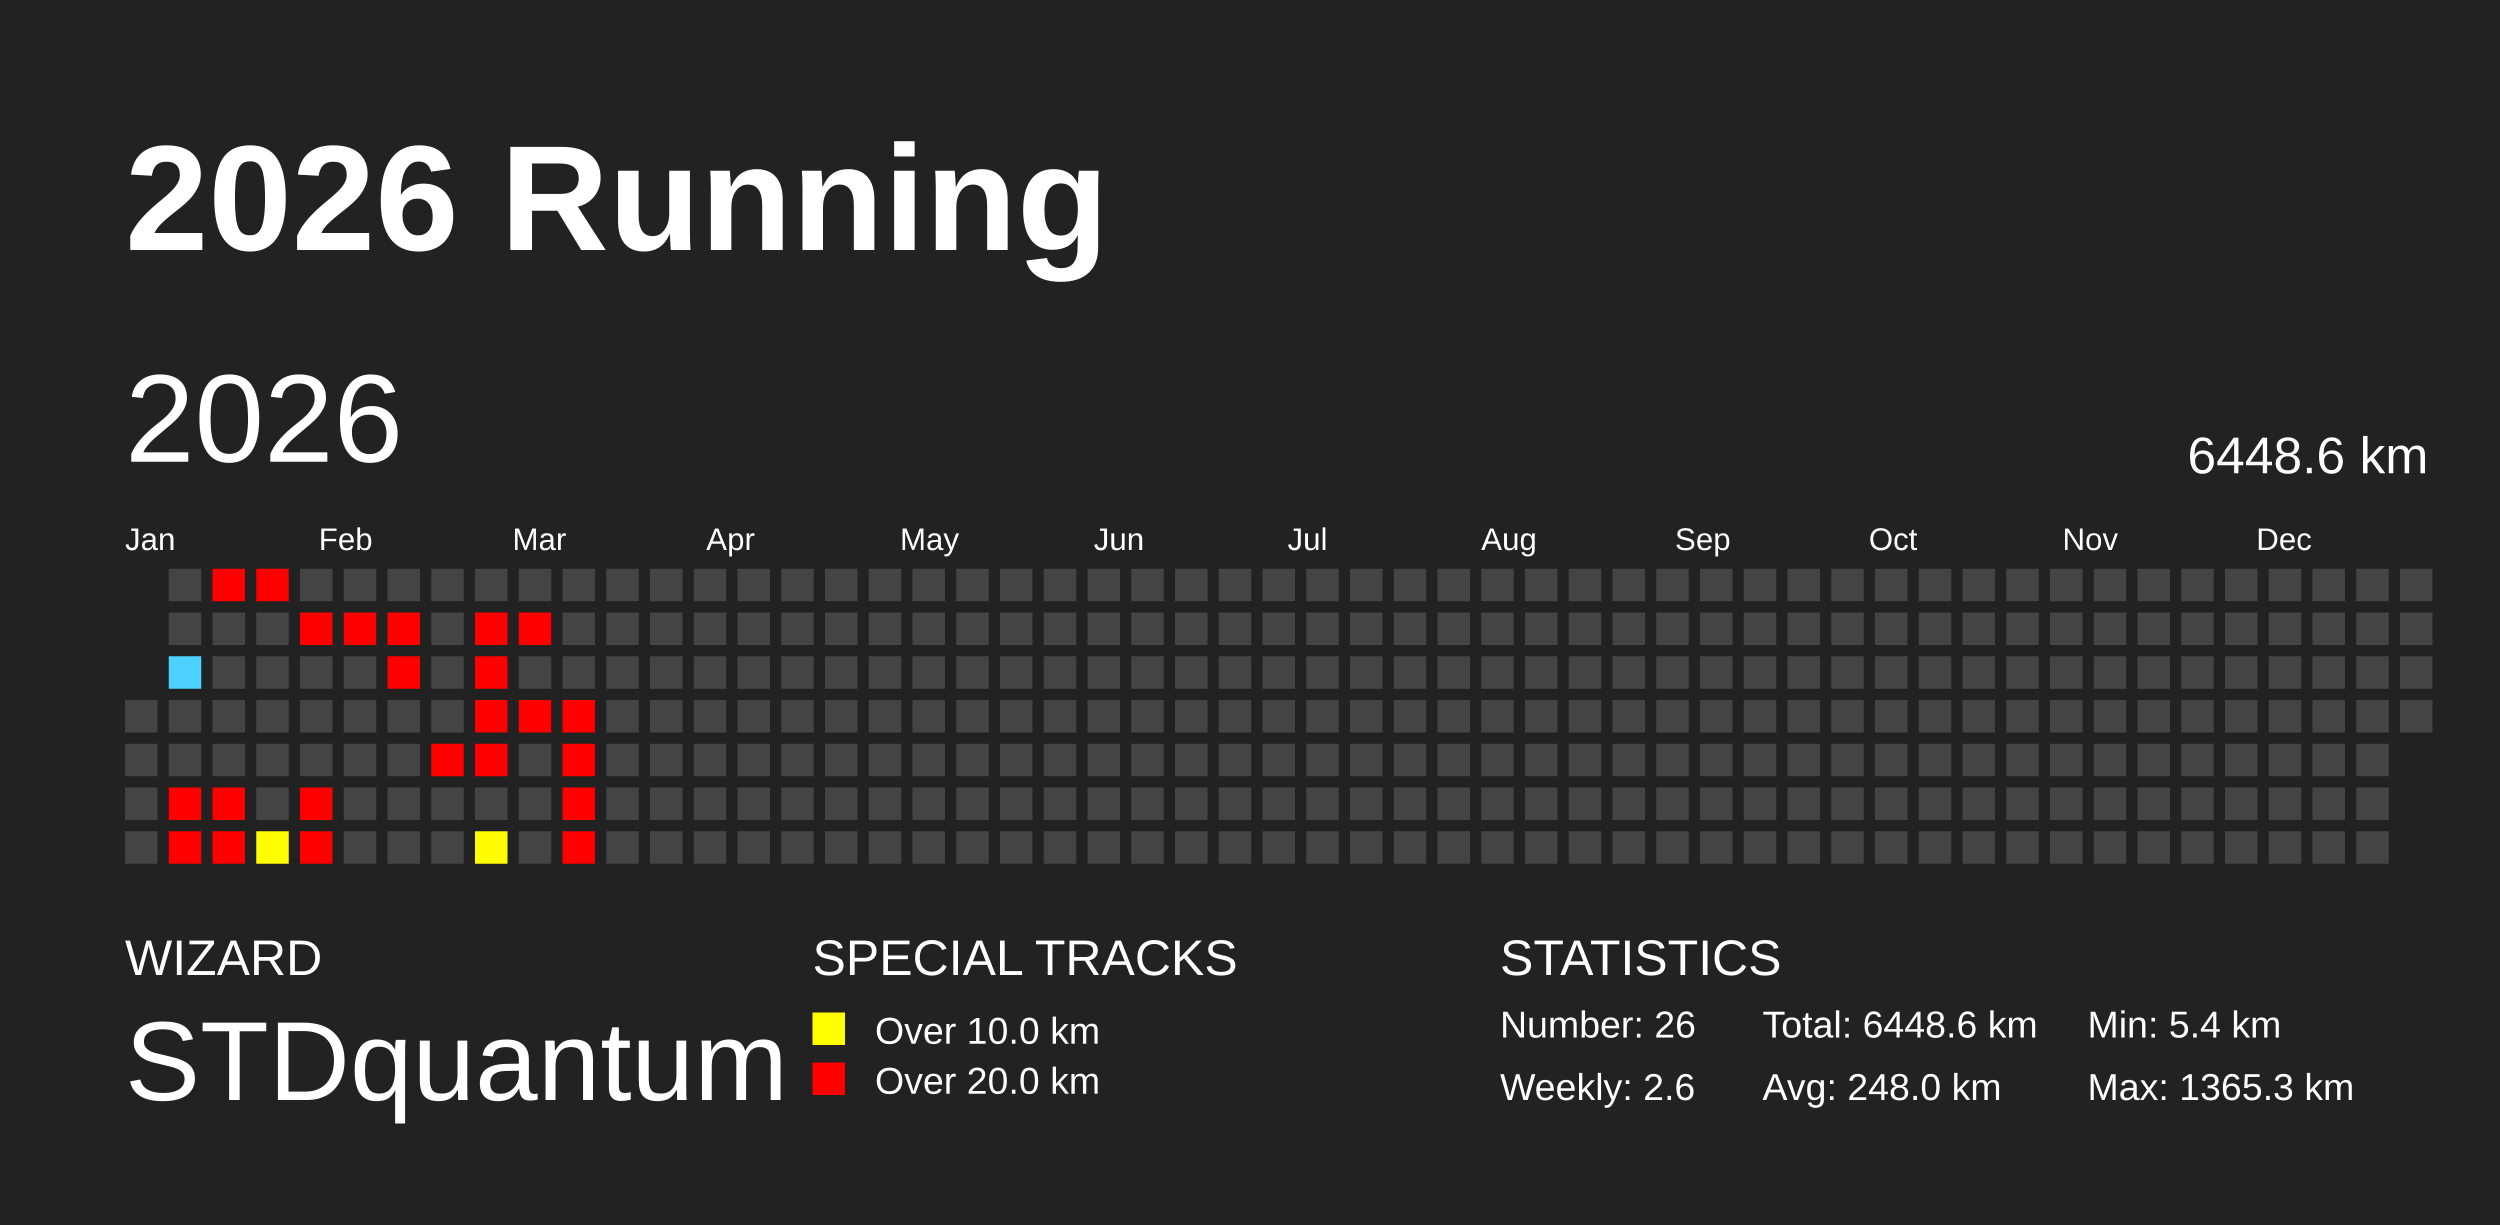
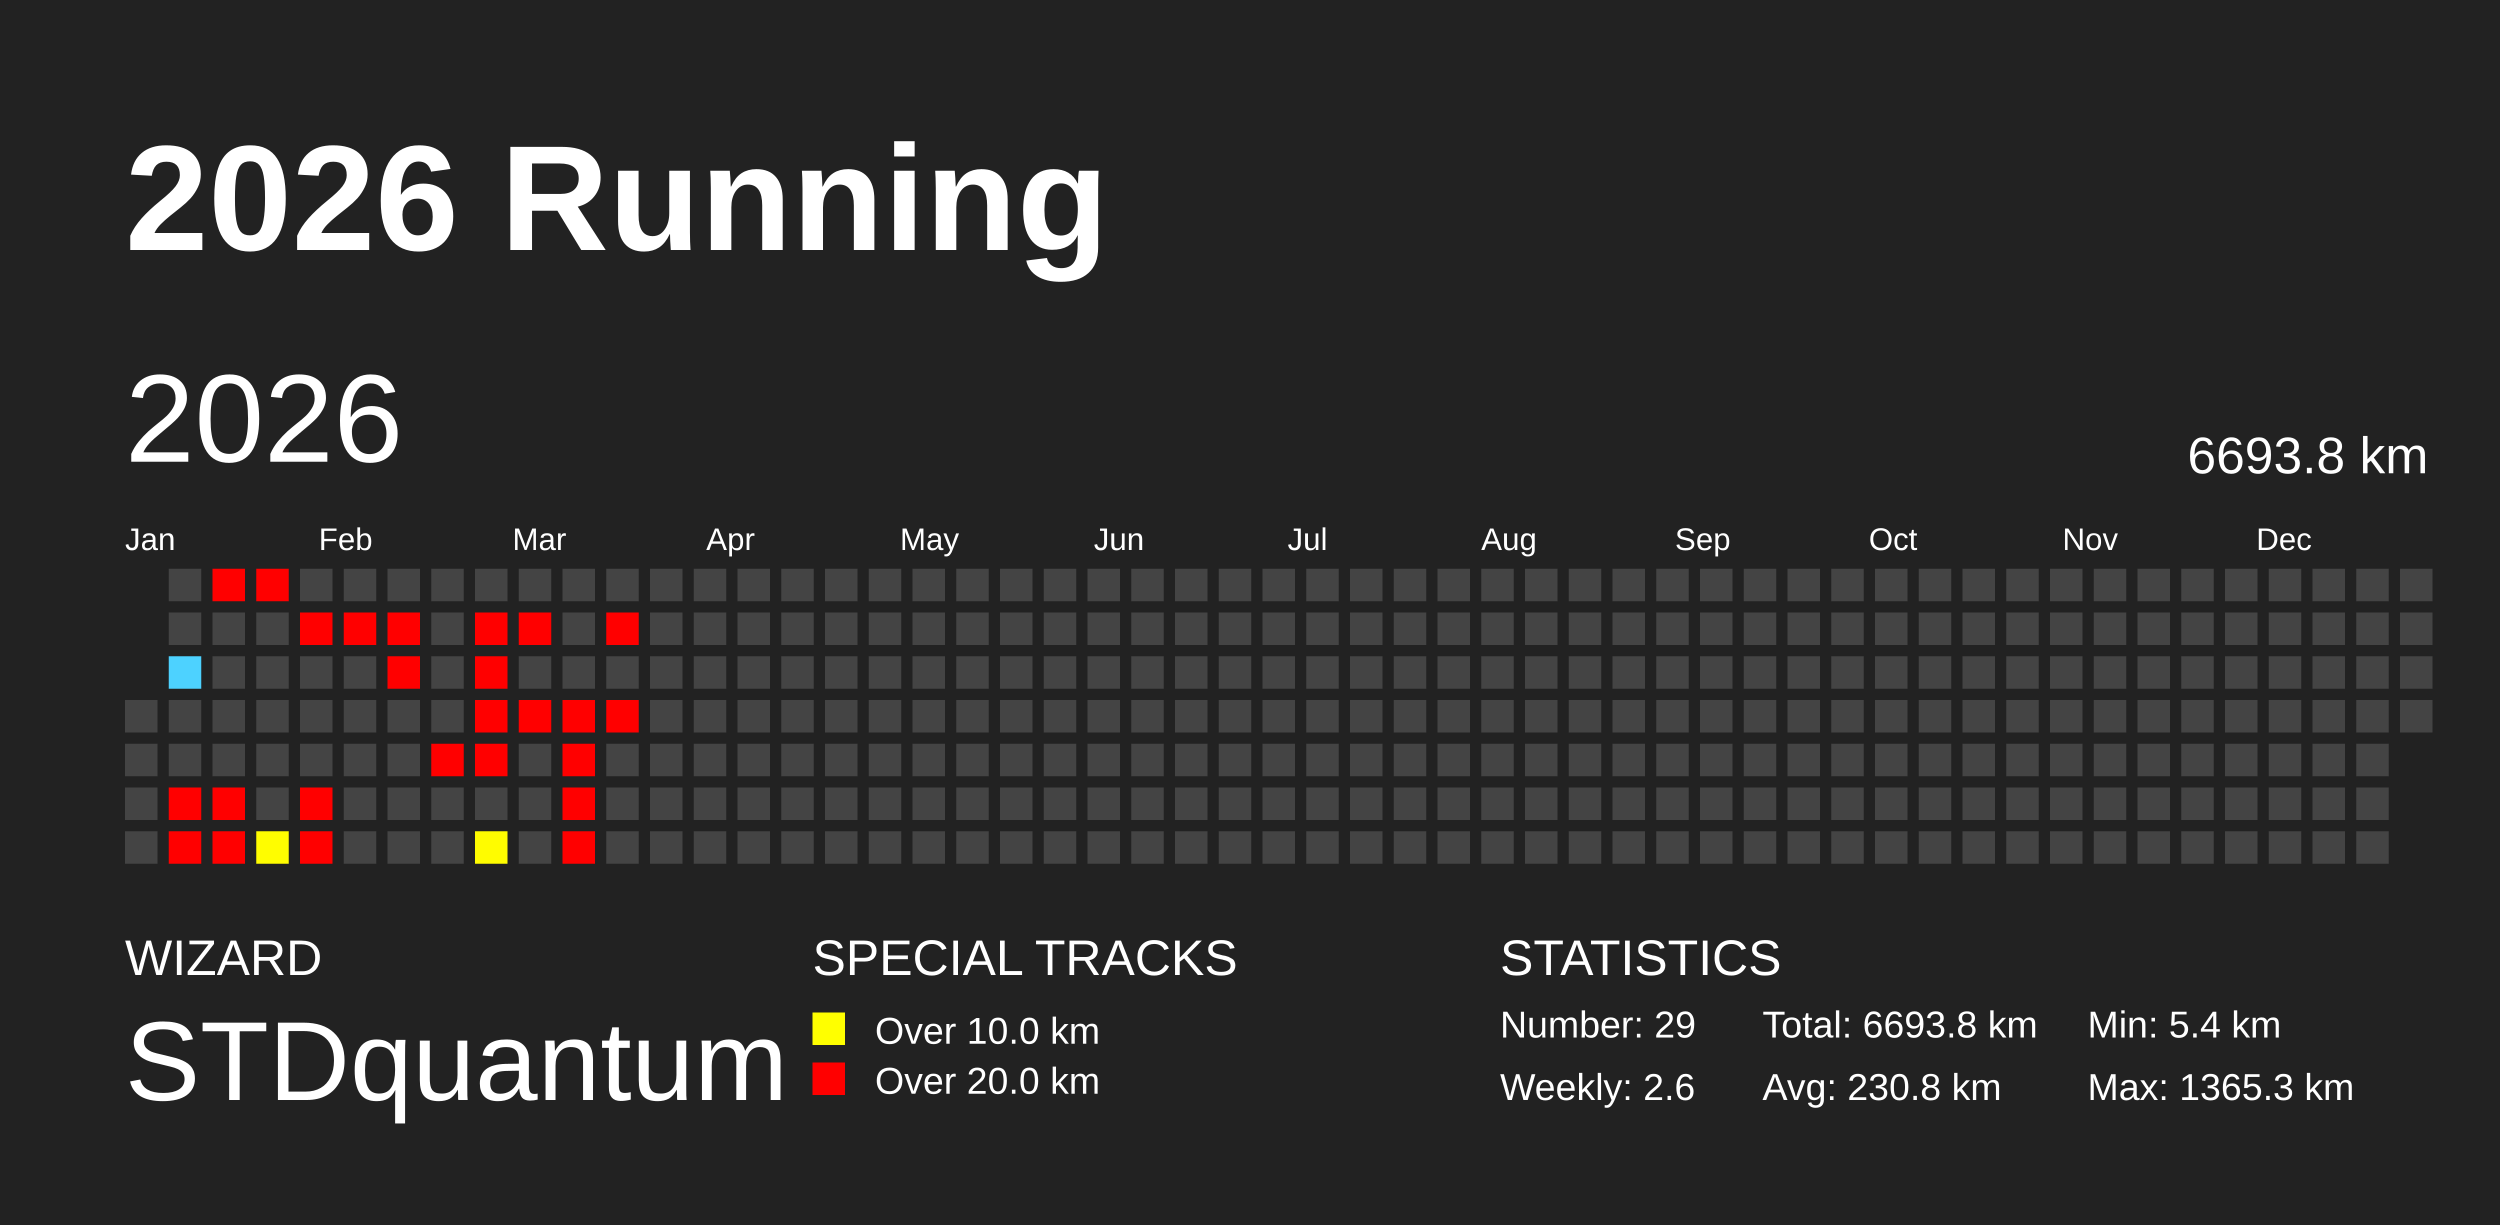
<svg xmlns="http://www.w3.org/2000/svg" baseProfile="full" height="98mm" version="1.1" viewBox="0,0,200,98" width="200mm">
  <defs />
  <rect fill="#222222" height="98" width="200" x="0" y="0" />
  <text fill="#FFFFFF" style="font-size:12px; font-family:Arial; font-weight:bold;" x="10" y="20">2026 Running</text>
  <text fill="#FFFFFF" style="font-size:4px; font-family:Arial" x="10" y="78">WIZARD</text>
  <text fill="#FFFFFF" style="font-size:9px; font-family:Arial" x="10" y="88">STDquantum</text>
  <text fill="#FFFFFF" style="font-size:4px; font-family:Arial" x="65" y="78">SPECIAL TRACKS</text>
  <rect fill="yellow" height="2.6" width="2.6" x="65" y="81" />
  <text fill="#FFFFFF" style="font-size:3px; font-family:Arial" x="70" y="83.5">Over 10.0 km</text>
  <rect fill="red" height="2.6" width="2.6" x="65" y="85" />
  <text fill="#FFFFFF" style="font-size:3px; font-family:Arial" x="70" y="87.5">Over 20.0 km</text>
  <text fill="#FFFFFF" style="font-size:4px; font-family:Arial" x="120" y="78">STATISTICS</text>
-   <text fill="#FFFFFF" style="font-size:3px; font-family:Arial" x="120" y="83">Number: 26</text>
+   <text fill="#FFFFFF" style="font-size:3px; font-family:Arial" x="120" y="83">Number: 29</text>
  <text fill="#FFFFFF" style="font-size:3px; font-family:Arial" x="120" y="88">Weekly: 2.6</text>
-   <text fill="#FFFFFF" style="font-size:3px; font-family:Arial" x="141" y="83">Total: 6448.6 km</text>
-   <text fill="#FFFFFF" style="font-size:3px; font-family:Arial" x="141" y="88">Avg: 248.0 km</text>
+   <text fill="#FFFFFF" style="font-size:3px; font-family:Arial" x="141" y="83">Total: 6693.8 km</text>
+   <text fill="#FFFFFF" style="font-size:3px; font-family:Arial" x="141" y="88">Avg: 230.8 km</text>
  <text fill="#FFFFFF" style="font-size:3px; font-family:Arial" x="167" y="83">Min: 5.4 km</text>
  <text fill="#FFFFFF" style="font-size:3px; font-family:Arial" x="167" y="88">Max: 1365.3 km</text>
  <text dominant-baseline="hanging" fill="#FFFFFF" style="font-size:10.0px; font-family:Arial;" x="10" y="30">2026</text>
-   <text dominant-baseline="hanging" fill="#FFFFFF" style="font-size:4.125px; font-family:Arial;" x="175" y="35">6448.6 km</text>
+   <text dominant-baseline="hanging" fill="#FFFFFF" style="font-size:4.125px; font-family:Arial;" x="175" y="35">6693.8 km</text>
  <text fill="#FFFFFF" style="font-size:2.5px; font-family:Arial" x="10.0" y="44">Jan</text>
  <text fill="#FFFFFF" style="font-size:2.5px; font-family:Arial" x="25.5" y="44">Feb</text>
  <text fill="#FFFFFF" style="font-size:2.5px; font-family:Arial" x="41.0" y="44">Mar</text>
  <text fill="#FFFFFF" style="font-size:2.5px; font-family:Arial" x="56.5" y="44">Apr</text>
  <text fill="#FFFFFF" style="font-size:2.5px; font-family:Arial" x="72.0" y="44">May</text>
  <text fill="#FFFFFF" style="font-size:2.5px; font-family:Arial" x="87.5" y="44">Jun</text>
  <text fill="#FFFFFF" style="font-size:2.5px; font-family:Arial" x="103.0" y="44">Jul</text>
  <text fill="#FFFFFF" style="font-size:2.5px; font-family:Arial" x="118.5" y="44">Aug</text>
  <text fill="#FFFFFF" style="font-size:2.5px; font-family:Arial" x="134.0" y="44">Sep</text>
  <text fill="#FFFFFF" style="font-size:2.5px; font-family:Arial" x="149.5" y="44">Oct</text>
  <text fill="#FFFFFF" style="font-size:2.5px; font-family:Arial" x="165.0" y="44">Nov</text>
  <text fill="#FFFFFF" style="font-size:2.5px; font-family:Arial" x="180.5" y="44">Dec</text>
  <rect fill="#444444" height="2.6" width="2.6" x="10.0" y="56.0" />
  <rect fill="#444444" height="2.6" width="2.6" x="10.0" y="59.5" />
  <rect fill="#444444" height="2.6" width="2.6" x="10.0" y="63.0" />
  <rect fill="#444444" height="2.6" width="2.6" x="10.0" y="66.5" />
  <rect fill="#444444" height="2.6" width="2.6" x="13.5" y="45.5" />
  <rect fill="#444444" height="2.6" width="2.6" x="13.5" y="49.0" />
  <rect fill="#4dd2ff" height="2.6" width="2.6" x="13.5" y="52.5" />
  <rect fill="#444444" height="2.6" width="2.6" x="13.5" y="56.0" />
  <rect fill="#444444" height="2.6" width="2.6" x="13.5" y="59.5" />
  <rect fill="red" height="2.6" width="2.6" x="13.5" y="63.0" />
  <rect fill="red" height="2.6" width="2.6" x="13.5" y="66.5" />
  <rect fill="red" height="2.6" width="2.6" x="17.0" y="45.5" />
  <rect fill="#444444" height="2.6" width="2.6" x="17.0" y="49.0" />
  <rect fill="#444444" height="2.6" width="2.6" x="17.0" y="52.5" />
  <rect fill="#444444" height="2.6" width="2.6" x="17.0" y="56.0" />
  <rect fill="#444444" height="2.6" width="2.6" x="17.0" y="59.5" />
  <rect fill="red" height="2.6" width="2.6" x="17.0" y="63.0" />
  <rect fill="red" height="2.6" width="2.6" x="17.0" y="66.5" />
  <rect fill="red" height="2.6" width="2.6" x="20.5" y="45.5" />
  <rect fill="#444444" height="2.6" width="2.6" x="20.5" y="49.0" />
  <rect fill="#444444" height="2.6" width="2.6" x="20.5" y="52.5" />
  <rect fill="#444444" height="2.6" width="2.6" x="20.5" y="56.0" />
  <rect fill="#444444" height="2.6" width="2.6" x="20.5" y="59.5" />
  <rect fill="#444444" height="2.6" width="2.6" x="20.5" y="63.0" />
  <rect fill="#fffd00" height="2.6" width="2.6" x="20.5" y="66.5" />
  <rect fill="#444444" height="2.6" width="2.6" x="24.0" y="45.5" />
  <rect fill="red" height="2.6" width="2.6" x="24.0" y="49.0" />
  <rect fill="#444444" height="2.6" width="2.6" x="24.0" y="52.5" />
  <rect fill="#444444" height="2.6" width="2.6" x="24.0" y="56.0" />
  <rect fill="#444444" height="2.6" width="2.6" x="24.0" y="59.5" />
  <rect fill="red" height="2.6" width="2.6" x="24.0" y="63.0" />
  <rect fill="red" height="2.6" width="2.6" x="24.0" y="66.5" />
  <rect fill="#444444" height="2.6" width="2.6" x="27.5" y="45.5" />
  <rect fill="red" height="2.6" width="2.6" x="27.5" y="49.0" />
  <rect fill="#444444" height="2.6" width="2.6" x="27.5" y="52.5" />
  <rect fill="#444444" height="2.6" width="2.6" x="27.5" y="56.0" />
  <rect fill="#444444" height="2.6" width="2.6" x="27.5" y="59.5" />
  <rect fill="#444444" height="2.6" width="2.6" x="27.5" y="63.0" />
  <rect fill="#444444" height="2.6" width="2.6" x="27.5" y="66.5" />
  <rect fill="#444444" height="2.6" width="2.6" x="31.0" y="45.5" />
  <rect fill="red" height="2.6" width="2.6" x="31.0" y="49.0" />
  <rect fill="red" height="2.6" width="2.6" x="31.0" y="52.5" />
  <rect fill="#444444" height="2.6" width="2.6" x="31.0" y="56.0" />
  <rect fill="#444444" height="2.6" width="2.6" x="31.0" y="59.5" />
  <rect fill="#444444" height="2.6" width="2.6" x="31.0" y="63.0" />
  <rect fill="#444444" height="2.6" width="2.6" x="31.0" y="66.5" />
  <rect fill="#444444" height="2.6" width="2.6" x="34.5" y="45.5" />
  <rect fill="#444444" height="2.6" width="2.6" x="34.5" y="49.0" />
  <rect fill="#444444" height="2.6" width="2.6" x="34.5" y="52.5" />
  <rect fill="#444444" height="2.6" width="2.6" x="34.5" y="56.0" />
  <rect fill="red" height="2.6" width="2.6" x="34.5" y="59.5" />
  <rect fill="#444444" height="2.6" width="2.6" x="34.5" y="63.0" />
  <rect fill="#444444" height="2.6" width="2.6" x="34.5" y="66.5" />
  <rect fill="#444444" height="2.6" width="2.6" x="38.0" y="45.5" />
  <rect fill="red" height="2.6" width="2.6" x="38.0" y="49.0" />
  <rect fill="red" height="2.6" width="2.6" x="38.0" y="52.5" />
  <rect fill="red" height="2.6" width="2.6" x="38.0" y="56.0" />
  <rect fill="red" height="2.6" width="2.6" x="38.0" y="59.5" />
  <rect fill="#444444" height="2.6" width="2.6" x="38.0" y="63.0" />
  <rect fill="#fffc00" height="2.6" width="2.6" x="38.0" y="66.5" />
  <rect fill="#444444" height="2.6" width="2.6" x="41.5" y="45.5" />
  <rect fill="red" height="2.6" width="2.6" x="41.5" y="49.0" />
  <rect fill="#444444" height="2.6" width="2.6" x="41.5" y="52.5" />
  <rect fill="red" height="2.6" width="2.6" x="41.5" y="56.0" />
  <rect fill="#444444" height="2.6" width="2.6" x="41.5" y="59.5" />
  <rect fill="#444444" height="2.6" width="2.6" x="41.5" y="63.0" />
  <rect fill="#444444" height="2.6" width="2.6" x="41.5" y="66.5" />
  <rect fill="#444444" height="2.6" width="2.6" x="45.0" y="45.5" />
  <rect fill="#444444" height="2.6" width="2.6" x="45.0" y="49.0" />
  <rect fill="#444444" height="2.6" width="2.6" x="45.0" y="52.5" />
  <rect fill="red" height="2.6" width="2.6" x="45.0" y="56.0" />
  <rect fill="red" height="2.6" width="2.6" x="45.0" y="59.5" />
  <rect fill="red" height="2.6" width="2.6" x="45.0" y="63.0" />
  <rect fill="red" height="2.6" width="2.6" x="45.0" y="66.5" />
  <rect fill="#444444" height="2.6" width="2.6" x="48.5" y="45.5" />
-   <rect fill="#444444" height="2.6" width="2.6" x="48.5" y="49.0" />
+   <rect fill="red" height="2.6" width="2.6" x="48.5" y="49.0" />
  <rect fill="#444444" height="2.6" width="2.6" x="48.5" y="52.5" />
-   <rect fill="#444444" height="2.6" width="2.6" x="48.5" y="56.0" />
+   <rect fill="red" height="2.6" width="2.6" x="48.5" y="56.0" />
  <rect fill="#444444" height="2.6" width="2.6" x="48.5" y="59.5" />
  <rect fill="#444444" height="2.6" width="2.6" x="48.5" y="63.0" />
  <rect fill="#444444" height="2.6" width="2.6" x="48.5" y="66.5" />
  <rect fill="#444444" height="2.6" width="2.6" x="52.0" y="45.5" />
  <rect fill="#444444" height="2.6" width="2.6" x="52.0" y="49.0" />
  <rect fill="#444444" height="2.6" width="2.6" x="52.0" y="52.5" />
  <rect fill="#444444" height="2.6" width="2.6" x="52.0" y="56.0" />
  <rect fill="#444444" height="2.6" width="2.6" x="52.0" y="59.5" />
  <rect fill="#444444" height="2.6" width="2.6" x="52.0" y="63.0" />
  <rect fill="#444444" height="2.6" width="2.6" x="52.0" y="66.5" />
  <rect fill="#444444" height="2.6" width="2.6" x="55.5" y="45.5" />
  <rect fill="#444444" height="2.6" width="2.6" x="55.5" y="49.0" />
  <rect fill="#444444" height="2.6" width="2.6" x="55.5" y="52.5" />
  <rect fill="#444444" height="2.6" width="2.6" x="55.5" y="56.0" />
  <rect fill="#444444" height="2.6" width="2.6" x="55.5" y="59.5" />
  <rect fill="#444444" height="2.6" width="2.6" x="55.5" y="63.0" />
  <rect fill="#444444" height="2.6" width="2.6" x="55.5" y="66.5" />
  <rect fill="#444444" height="2.6" width="2.6" x="59.0" y="45.5" />
  <rect fill="#444444" height="2.6" width="2.6" x="59.0" y="49.0" />
  <rect fill="#444444" height="2.6" width="2.6" x="59.0" y="52.5" />
  <rect fill="#444444" height="2.6" width="2.6" x="59.0" y="56.0" />
  <rect fill="#444444" height="2.6" width="2.6" x="59.0" y="59.5" />
  <rect fill="#444444" height="2.6" width="2.6" x="59.0" y="63.0" />
  <rect fill="#444444" height="2.6" width="2.6" x="59.0" y="66.5" />
  <rect fill="#444444" height="2.6" width="2.6" x="62.5" y="45.5" />
  <rect fill="#444444" height="2.6" width="2.6" x="62.5" y="49.0" />
  <rect fill="#444444" height="2.6" width="2.6" x="62.5" y="52.5" />
  <rect fill="#444444" height="2.6" width="2.6" x="62.5" y="56.0" />
  <rect fill="#444444" height="2.6" width="2.6" x="62.5" y="59.5" />
  <rect fill="#444444" height="2.6" width="2.6" x="62.5" y="63.0" />
  <rect fill="#444444" height="2.6" width="2.6" x="62.5" y="66.5" />
  <rect fill="#444444" height="2.6" width="2.6" x="66.0" y="45.5" />
  <rect fill="#444444" height="2.6" width="2.6" x="66.0" y="49.0" />
  <rect fill="#444444" height="2.6" width="2.6" x="66.0" y="52.5" />
  <rect fill="#444444" height="2.6" width="2.6" x="66.0" y="56.0" />
  <rect fill="#444444" height="2.6" width="2.6" x="66.0" y="59.5" />
  <rect fill="#444444" height="2.6" width="2.6" x="66.0" y="63.0" />
  <rect fill="#444444" height="2.6" width="2.6" x="66.0" y="66.5" />
  <rect fill="#444444" height="2.6" width="2.6" x="69.5" y="45.5" />
  <rect fill="#444444" height="2.6" width="2.6" x="69.5" y="49.0" />
  <rect fill="#444444" height="2.6" width="2.6" x="69.5" y="52.5" />
  <rect fill="#444444" height="2.6" width="2.6" x="69.5" y="56.0" />
  <rect fill="#444444" height="2.6" width="2.6" x="69.5" y="59.5" />
  <rect fill="#444444" height="2.6" width="2.6" x="69.5" y="63.0" />
  <rect fill="#444444" height="2.6" width="2.6" x="69.5" y="66.5" />
  <rect fill="#444444" height="2.6" width="2.6" x="73.0" y="45.5" />
  <rect fill="#444444" height="2.6" width="2.6" x="73.0" y="49.0" />
  <rect fill="#444444" height="2.6" width="2.6" x="73.0" y="52.5" />
  <rect fill="#444444" height="2.6" width="2.6" x="73.0" y="56.0" />
  <rect fill="#444444" height="2.6" width="2.6" x="73.0" y="59.5" />
  <rect fill="#444444" height="2.6" width="2.6" x="73.0" y="63.0" />
  <rect fill="#444444" height="2.6" width="2.6" x="73.0" y="66.5" />
  <rect fill="#444444" height="2.6" width="2.6" x="76.5" y="45.5" />
  <rect fill="#444444" height="2.6" width="2.6" x="76.5" y="49.0" />
  <rect fill="#444444" height="2.6" width="2.6" x="76.5" y="52.5" />
  <rect fill="#444444" height="2.6" width="2.6" x="76.5" y="56.0" />
  <rect fill="#444444" height="2.6" width="2.6" x="76.5" y="59.5" />
  <rect fill="#444444" height="2.6" width="2.6" x="76.5" y="63.0" />
  <rect fill="#444444" height="2.6" width="2.6" x="76.5" y="66.5" />
  <rect fill="#444444" height="2.6" width="2.6" x="80.0" y="45.5" />
  <rect fill="#444444" height="2.6" width="2.6" x="80.0" y="49.0" />
  <rect fill="#444444" height="2.6" width="2.6" x="80.0" y="52.5" />
  <rect fill="#444444" height="2.6" width="2.6" x="80.0" y="56.0" />
  <rect fill="#444444" height="2.6" width="2.6" x="80.0" y="59.5" />
  <rect fill="#444444" height="2.6" width="2.6" x="80.0" y="63.0" />
  <rect fill="#444444" height="2.6" width="2.6" x="80.0" y="66.5" />
  <rect fill="#444444" height="2.6" width="2.6" x="83.5" y="45.5" />
  <rect fill="#444444" height="2.6" width="2.6" x="83.5" y="49.0" />
  <rect fill="#444444" height="2.6" width="2.6" x="83.5" y="52.5" />
  <rect fill="#444444" height="2.6" width="2.6" x="83.5" y="56.0" />
  <rect fill="#444444" height="2.6" width="2.6" x="83.5" y="59.5" />
  <rect fill="#444444" height="2.6" width="2.6" x="83.5" y="63.0" />
  <rect fill="#444444" height="2.6" width="2.6" x="83.5" y="66.5" />
  <rect fill="#444444" height="2.6" width="2.6" x="87.0" y="45.5" />
  <rect fill="#444444" height="2.6" width="2.6" x="87.0" y="49.0" />
  <rect fill="#444444" height="2.6" width="2.6" x="87.0" y="52.5" />
  <rect fill="#444444" height="2.6" width="2.6" x="87.0" y="56.0" />
  <rect fill="#444444" height="2.6" width="2.6" x="87.0" y="59.5" />
  <rect fill="#444444" height="2.6" width="2.6" x="87.0" y="63.0" />
  <rect fill="#444444" height="2.6" width="2.6" x="87.0" y="66.5" />
  <rect fill="#444444" height="2.6" width="2.6" x="90.5" y="45.5" />
  <rect fill="#444444" height="2.6" width="2.6" x="90.5" y="49.0" />
  <rect fill="#444444" height="2.6" width="2.6" x="90.5" y="52.5" />
  <rect fill="#444444" height="2.6" width="2.6" x="90.5" y="56.0" />
  <rect fill="#444444" height="2.6" width="2.6" x="90.5" y="59.5" />
  <rect fill="#444444" height="2.6" width="2.6" x="90.5" y="63.0" />
  <rect fill="#444444" height="2.6" width="2.6" x="90.5" y="66.5" />
  <rect fill="#444444" height="2.6" width="2.6" x="94.0" y="45.5" />
  <rect fill="#444444" height="2.6" width="2.6" x="94.0" y="49.0" />
  <rect fill="#444444" height="2.6" width="2.6" x="94.0" y="52.5" />
  <rect fill="#444444" height="2.6" width="2.6" x="94.0" y="56.0" />
  <rect fill="#444444" height="2.6" width="2.6" x="94.0" y="59.5" />
  <rect fill="#444444" height="2.6" width="2.6" x="94.0" y="63.0" />
  <rect fill="#444444" height="2.6" width="2.6" x="94.0" y="66.5" />
  <rect fill="#444444" height="2.6" width="2.6" x="97.5" y="45.5" />
  <rect fill="#444444" height="2.6" width="2.6" x="97.5" y="49.0" />
  <rect fill="#444444" height="2.6" width="2.6" x="97.5" y="52.5" />
  <rect fill="#444444" height="2.6" width="2.6" x="97.5" y="56.0" />
  <rect fill="#444444" height="2.6" width="2.6" x="97.5" y="59.5" />
  <rect fill="#444444" height="2.6" width="2.6" x="97.5" y="63.0" />
  <rect fill="#444444" height="2.6" width="2.6" x="97.5" y="66.5" />
  <rect fill="#444444" height="2.6" width="2.6" x="101.0" y="45.5" />
  <rect fill="#444444" height="2.6" width="2.6" x="101.0" y="49.0" />
  <rect fill="#444444" height="2.6" width="2.6" x="101.0" y="52.5" />
  <rect fill="#444444" height="2.6" width="2.6" x="101.0" y="56.0" />
  <rect fill="#444444" height="2.6" width="2.6" x="101.0" y="59.5" />
  <rect fill="#444444" height="2.6" width="2.6" x="101.0" y="63.0" />
  <rect fill="#444444" height="2.6" width="2.6" x="101.0" y="66.5" />
  <rect fill="#444444" height="2.6" width="2.6" x="104.5" y="45.5" />
  <rect fill="#444444" height="2.6" width="2.6" x="104.5" y="49.0" />
  <rect fill="#444444" height="2.6" width="2.6" x="104.5" y="52.5" />
  <rect fill="#444444" height="2.6" width="2.6" x="104.5" y="56.0" />
  <rect fill="#444444" height="2.6" width="2.6" x="104.5" y="59.5" />
  <rect fill="#444444" height="2.6" width="2.6" x="104.5" y="63.0" />
  <rect fill="#444444" height="2.6" width="2.6" x="104.5" y="66.5" />
  <rect fill="#444444" height="2.6" width="2.6" x="108.0" y="45.5" />
  <rect fill="#444444" height="2.6" width="2.6" x="108.0" y="49.0" />
  <rect fill="#444444" height="2.6" width="2.6" x="108.0" y="52.5" />
  <rect fill="#444444" height="2.6" width="2.6" x="108.0" y="56.0" />
  <rect fill="#444444" height="2.6" width="2.6" x="108.0" y="59.5" />
  <rect fill="#444444" height="2.6" width="2.6" x="108.0" y="63.0" />
  <rect fill="#444444" height="2.6" width="2.6" x="108.0" y="66.5" />
  <rect fill="#444444" height="2.6" width="2.6" x="111.5" y="45.5" />
  <rect fill="#444444" height="2.6" width="2.6" x="111.5" y="49.0" />
  <rect fill="#444444" height="2.6" width="2.6" x="111.5" y="52.5" />
  <rect fill="#444444" height="2.6" width="2.6" x="111.5" y="56.0" />
  <rect fill="#444444" height="2.6" width="2.6" x="111.5" y="59.5" />
  <rect fill="#444444" height="2.6" width="2.6" x="111.5" y="63.0" />
  <rect fill="#444444" height="2.6" width="2.6" x="111.5" y="66.5" />
  <rect fill="#444444" height="2.6" width="2.6" x="115.0" y="45.5" />
  <rect fill="#444444" height="2.6" width="2.6" x="115.0" y="49.0" />
  <rect fill="#444444" height="2.6" width="2.6" x="115.0" y="52.5" />
  <rect fill="#444444" height="2.6" width="2.6" x="115.0" y="56.0" />
  <rect fill="#444444" height="2.6" width="2.6" x="115.0" y="59.5" />
  <rect fill="#444444" height="2.6" width="2.6" x="115.0" y="63.0" />
  <rect fill="#444444" height="2.6" width="2.6" x="115.0" y="66.5" />
  <rect fill="#444444" height="2.6" width="2.6" x="118.5" y="45.5" />
  <rect fill="#444444" height="2.6" width="2.6" x="118.5" y="49.0" />
  <rect fill="#444444" height="2.6" width="2.6" x="118.5" y="52.5" />
  <rect fill="#444444" height="2.6" width="2.6" x="118.5" y="56.0" />
  <rect fill="#444444" height="2.6" width="2.6" x="118.5" y="59.5" />
  <rect fill="#444444" height="2.6" width="2.6" x="118.5" y="63.0" />
  <rect fill="#444444" height="2.6" width="2.6" x="118.5" y="66.5" />
  <rect fill="#444444" height="2.6" width="2.6" x="122.0" y="45.5" />
  <rect fill="#444444" height="2.6" width="2.6" x="122.0" y="49.0" />
  <rect fill="#444444" height="2.6" width="2.6" x="122.0" y="52.5" />
  <rect fill="#444444" height="2.6" width="2.6" x="122.0" y="56.0" />
  <rect fill="#444444" height="2.6" width="2.6" x="122.0" y="59.5" />
  <rect fill="#444444" height="2.6" width="2.6" x="122.0" y="63.0" />
  <rect fill="#444444" height="2.6" width="2.6" x="122.0" y="66.5" />
  <rect fill="#444444" height="2.6" width="2.6" x="125.5" y="45.5" />
  <rect fill="#444444" height="2.6" width="2.6" x="125.5" y="49.0" />
  <rect fill="#444444" height="2.6" width="2.6" x="125.5" y="52.5" />
  <rect fill="#444444" height="2.6" width="2.6" x="125.5" y="56.0" />
  <rect fill="#444444" height="2.6" width="2.6" x="125.5" y="59.5" />
  <rect fill="#444444" height="2.6" width="2.6" x="125.5" y="63.0" />
  <rect fill="#444444" height="2.6" width="2.6" x="125.5" y="66.5" />
  <rect fill="#444444" height="2.6" width="2.6" x="129.0" y="45.5" />
  <rect fill="#444444" height="2.6" width="2.6" x="129.0" y="49.0" />
  <rect fill="#444444" height="2.6" width="2.6" x="129.0" y="52.5" />
  <rect fill="#444444" height="2.6" width="2.6" x="129.0" y="56.0" />
  <rect fill="#444444" height="2.6" width="2.6" x="129.0" y="59.5" />
  <rect fill="#444444" height="2.6" width="2.6" x="129.0" y="63.0" />
  <rect fill="#444444" height="2.6" width="2.6" x="129.0" y="66.5" />
  <rect fill="#444444" height="2.6" width="2.6" x="132.5" y="45.5" />
  <rect fill="#444444" height="2.6" width="2.6" x="132.5" y="49.0" />
  <rect fill="#444444" height="2.6" width="2.6" x="132.5" y="52.5" />
  <rect fill="#444444" height="2.6" width="2.6" x="132.5" y="56.0" />
  <rect fill="#444444" height="2.6" width="2.6" x="132.5" y="59.5" />
  <rect fill="#444444" height="2.6" width="2.6" x="132.5" y="63.0" />
  <rect fill="#444444" height="2.6" width="2.6" x="132.5" y="66.5" />
  <rect fill="#444444" height="2.6" width="2.6" x="136.0" y="45.5" />
  <rect fill="#444444" height="2.6" width="2.6" x="136.0" y="49.0" />
  <rect fill="#444444" height="2.6" width="2.6" x="136.0" y="52.5" />
  <rect fill="#444444" height="2.6" width="2.6" x="136.0" y="56.0" />
  <rect fill="#444444" height="2.6" width="2.6" x="136.0" y="59.5" />
  <rect fill="#444444" height="2.6" width="2.6" x="136.0" y="63.0" />
  <rect fill="#444444" height="2.6" width="2.6" x="136.0" y="66.5" />
  <rect fill="#444444" height="2.6" width="2.6" x="139.5" y="45.5" />
  <rect fill="#444444" height="2.6" width="2.6" x="139.5" y="49.0" />
  <rect fill="#444444" height="2.6" width="2.6" x="139.5" y="52.5" />
  <rect fill="#444444" height="2.6" width="2.6" x="139.5" y="56.0" />
  <rect fill="#444444" height="2.6" width="2.6" x="139.5" y="59.5" />
  <rect fill="#444444" height="2.6" width="2.6" x="139.5" y="63.0" />
  <rect fill="#444444" height="2.6" width="2.6" x="139.5" y="66.5" />
  <rect fill="#444444" height="2.6" width="2.6" x="143.0" y="45.5" />
  <rect fill="#444444" height="2.6" width="2.6" x="143.0" y="49.0" />
  <rect fill="#444444" height="2.6" width="2.6" x="143.0" y="52.5" />
  <rect fill="#444444" height="2.6" width="2.6" x="143.0" y="56.0" />
  <rect fill="#444444" height="2.6" width="2.6" x="143.0" y="59.5" />
  <rect fill="#444444" height="2.6" width="2.6" x="143.0" y="63.0" />
  <rect fill="#444444" height="2.6" width="2.6" x="143.0" y="66.5" />
  <rect fill="#444444" height="2.6" width="2.6" x="146.5" y="45.5" />
  <rect fill="#444444" height="2.6" width="2.6" x="146.5" y="49.0" />
  <rect fill="#444444" height="2.6" width="2.6" x="146.5" y="52.5" />
  <rect fill="#444444" height="2.6" width="2.6" x="146.5" y="56.0" />
  <rect fill="#444444" height="2.6" width="2.6" x="146.5" y="59.5" />
  <rect fill="#444444" height="2.6" width="2.6" x="146.5" y="63.0" />
  <rect fill="#444444" height="2.6" width="2.6" x="146.5" y="66.5" />
  <rect fill="#444444" height="2.6" width="2.6" x="150.0" y="45.5" />
  <rect fill="#444444" height="2.6" width="2.6" x="150.0" y="49.0" />
  <rect fill="#444444" height="2.6" width="2.6" x="150.0" y="52.5" />
  <rect fill="#444444" height="2.6" width="2.6" x="150.0" y="56.0" />
  <rect fill="#444444" height="2.6" width="2.6" x="150.0" y="59.5" />
  <rect fill="#444444" height="2.6" width="2.6" x="150.0" y="63.0" />
  <rect fill="#444444" height="2.6" width="2.6" x="150.0" y="66.5" />
  <rect fill="#444444" height="2.6" width="2.6" x="153.5" y="45.5" />
  <rect fill="#444444" height="2.6" width="2.6" x="153.5" y="49.0" />
  <rect fill="#444444" height="2.6" width="2.6" x="153.5" y="52.5" />
  <rect fill="#444444" height="2.6" width="2.6" x="153.5" y="56.0" />
  <rect fill="#444444" height="2.6" width="2.6" x="153.5" y="59.5" />
  <rect fill="#444444" height="2.6" width="2.6" x="153.5" y="63.0" />
  <rect fill="#444444" height="2.6" width="2.6" x="153.5" y="66.5" />
  <rect fill="#444444" height="2.6" width="2.6" x="157.0" y="45.5" />
  <rect fill="#444444" height="2.6" width="2.6" x="157.0" y="49.0" />
  <rect fill="#444444" height="2.6" width="2.6" x="157.0" y="52.5" />
  <rect fill="#444444" height="2.6" width="2.6" x="157.0" y="56.0" />
  <rect fill="#444444" height="2.6" width="2.6" x="157.0" y="59.5" />
  <rect fill="#444444" height="2.6" width="2.6" x="157.0" y="63.0" />
  <rect fill="#444444" height="2.6" width="2.6" x="157.0" y="66.5" />
  <rect fill="#444444" height="2.6" width="2.6" x="160.5" y="45.5" />
  <rect fill="#444444" height="2.6" width="2.6" x="160.5" y="49.0" />
  <rect fill="#444444" height="2.6" width="2.6" x="160.5" y="52.5" />
  <rect fill="#444444" height="2.6" width="2.6" x="160.5" y="56.0" />
  <rect fill="#444444" height="2.6" width="2.6" x="160.5" y="59.5" />
  <rect fill="#444444" height="2.6" width="2.6" x="160.5" y="63.0" />
  <rect fill="#444444" height="2.6" width="2.6" x="160.5" y="66.5" />
  <rect fill="#444444" height="2.6" width="2.6" x="164.0" y="45.5" />
  <rect fill="#444444" height="2.6" width="2.6" x="164.0" y="49.0" />
  <rect fill="#444444" height="2.6" width="2.6" x="164.0" y="52.5" />
  <rect fill="#444444" height="2.6" width="2.6" x="164.0" y="56.0" />
  <rect fill="#444444" height="2.6" width="2.6" x="164.0" y="59.5" />
  <rect fill="#444444" height="2.6" width="2.6" x="164.0" y="63.0" />
  <rect fill="#444444" height="2.6" width="2.6" x="164.0" y="66.5" />
  <rect fill="#444444" height="2.6" width="2.6" x="167.5" y="45.5" />
  <rect fill="#444444" height="2.6" width="2.6" x="167.5" y="49.0" />
  <rect fill="#444444" height="2.6" width="2.6" x="167.5" y="52.5" />
  <rect fill="#444444" height="2.6" width="2.6" x="167.5" y="56.0" />
  <rect fill="#444444" height="2.6" width="2.6" x="167.5" y="59.5" />
  <rect fill="#444444" height="2.6" width="2.6" x="167.5" y="63.0" />
  <rect fill="#444444" height="2.6" width="2.6" x="167.5" y="66.5" />
  <rect fill="#444444" height="2.6" width="2.6" x="171.0" y="45.5" />
  <rect fill="#444444" height="2.6" width="2.6" x="171.0" y="49.0" />
  <rect fill="#444444" height="2.6" width="2.6" x="171.0" y="52.5" />
  <rect fill="#444444" height="2.6" width="2.6" x="171.0" y="56.0" />
  <rect fill="#444444" height="2.6" width="2.6" x="171.0" y="59.5" />
  <rect fill="#444444" height="2.6" width="2.6" x="171.0" y="63.0" />
  <rect fill="#444444" height="2.6" width="2.6" x="171.0" y="66.5" />
  <rect fill="#444444" height="2.6" width="2.6" x="174.5" y="45.5" />
  <rect fill="#444444" height="2.6" width="2.6" x="174.5" y="49.0" />
  <rect fill="#444444" height="2.6" width="2.6" x="174.5" y="52.5" />
  <rect fill="#444444" height="2.6" width="2.6" x="174.5" y="56.0" />
  <rect fill="#444444" height="2.6" width="2.6" x="174.5" y="59.5" />
  <rect fill="#444444" height="2.6" width="2.6" x="174.5" y="63.0" />
  <rect fill="#444444" height="2.6" width="2.6" x="174.5" y="66.5" />
  <rect fill="#444444" height="2.6" width="2.6" x="178.0" y="45.5" />
  <rect fill="#444444" height="2.6" width="2.6" x="178.0" y="49.0" />
  <rect fill="#444444" height="2.6" width="2.6" x="178.0" y="52.5" />
  <rect fill="#444444" height="2.6" width="2.6" x="178.0" y="56.0" />
  <rect fill="#444444" height="2.6" width="2.6" x="178.0" y="59.5" />
  <rect fill="#444444" height="2.6" width="2.6" x="178.0" y="63.0" />
  <rect fill="#444444" height="2.6" width="2.6" x="178.0" y="66.5" />
  <rect fill="#444444" height="2.6" width="2.6" x="181.5" y="45.5" />
  <rect fill="#444444" height="2.6" width="2.6" x="181.5" y="49.0" />
  <rect fill="#444444" height="2.6" width="2.6" x="181.5" y="52.5" />
  <rect fill="#444444" height="2.6" width="2.6" x="181.5" y="56.0" />
  <rect fill="#444444" height="2.6" width="2.6" x="181.5" y="59.5" />
  <rect fill="#444444" height="2.6" width="2.6" x="181.5" y="63.0" />
  <rect fill="#444444" height="2.6" width="2.6" x="181.5" y="66.5" />
  <rect fill="#444444" height="2.6" width="2.6" x="185.0" y="45.5" />
  <rect fill="#444444" height="2.6" width="2.6" x="185.0" y="49.0" />
  <rect fill="#444444" height="2.6" width="2.6" x="185.0" y="52.5" />
  <rect fill="#444444" height="2.6" width="2.6" x="185.0" y="56.0" />
  <rect fill="#444444" height="2.6" width="2.6" x="185.0" y="59.5" />
  <rect fill="#444444" height="2.6" width="2.6" x="185.0" y="63.0" />
  <rect fill="#444444" height="2.6" width="2.6" x="185.0" y="66.5" />
  <rect fill="#444444" height="2.6" width="2.6" x="188.5" y="45.5" />
  <rect fill="#444444" height="2.6" width="2.6" x="188.5" y="49.0" />
  <rect fill="#444444" height="2.6" width="2.6" x="188.5" y="52.5" />
  <rect fill="#444444" height="2.6" width="2.6" x="188.5" y="56.0" />
  <rect fill="#444444" height="2.6" width="2.6" x="188.5" y="59.5" />
  <rect fill="#444444" height="2.6" width="2.6" x="188.5" y="63.0" />
  <rect fill="#444444" height="2.6" width="2.6" x="188.5" y="66.5" />
  <rect fill="#444444" height="2.6" width="2.6" x="192.0" y="45.5" />
  <rect fill="#444444" height="2.6" width="2.6" x="192.0" y="49.0" />
  <rect fill="#444444" height="2.6" width="2.6" x="192.0" y="52.5" />
  <rect fill="#444444" height="2.6" width="2.6" x="192.0" y="56.0" />
</svg>
